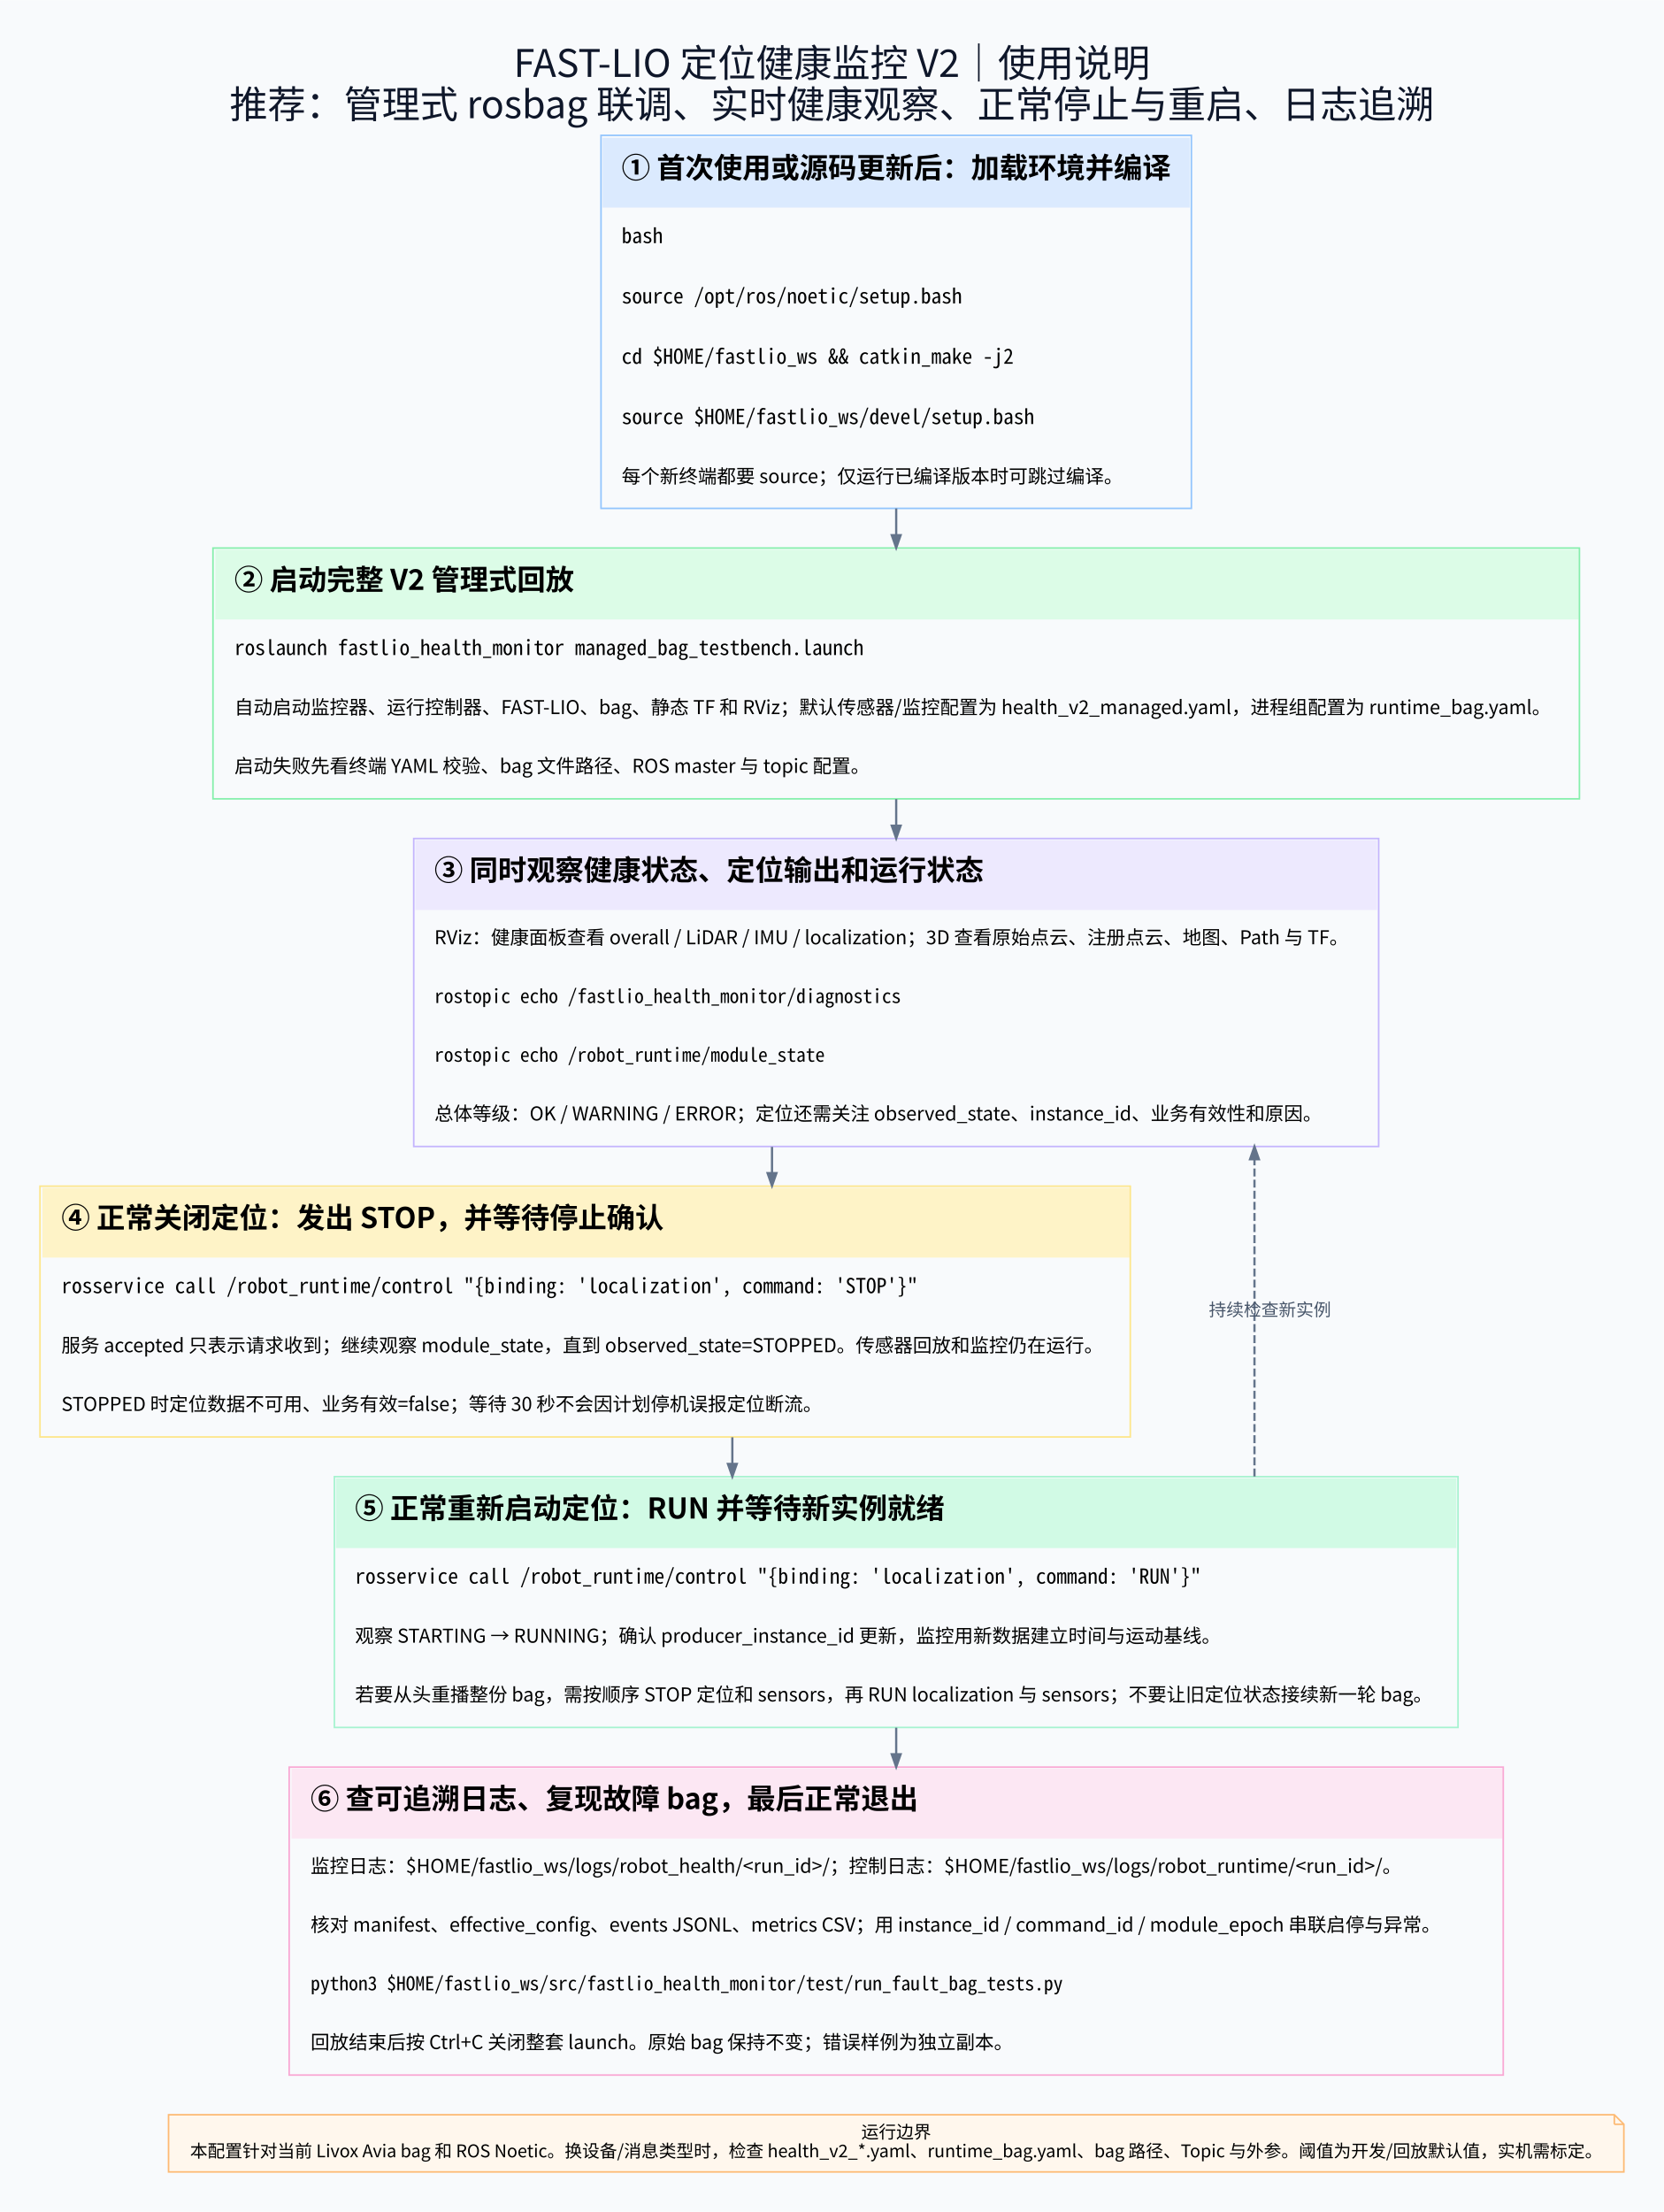
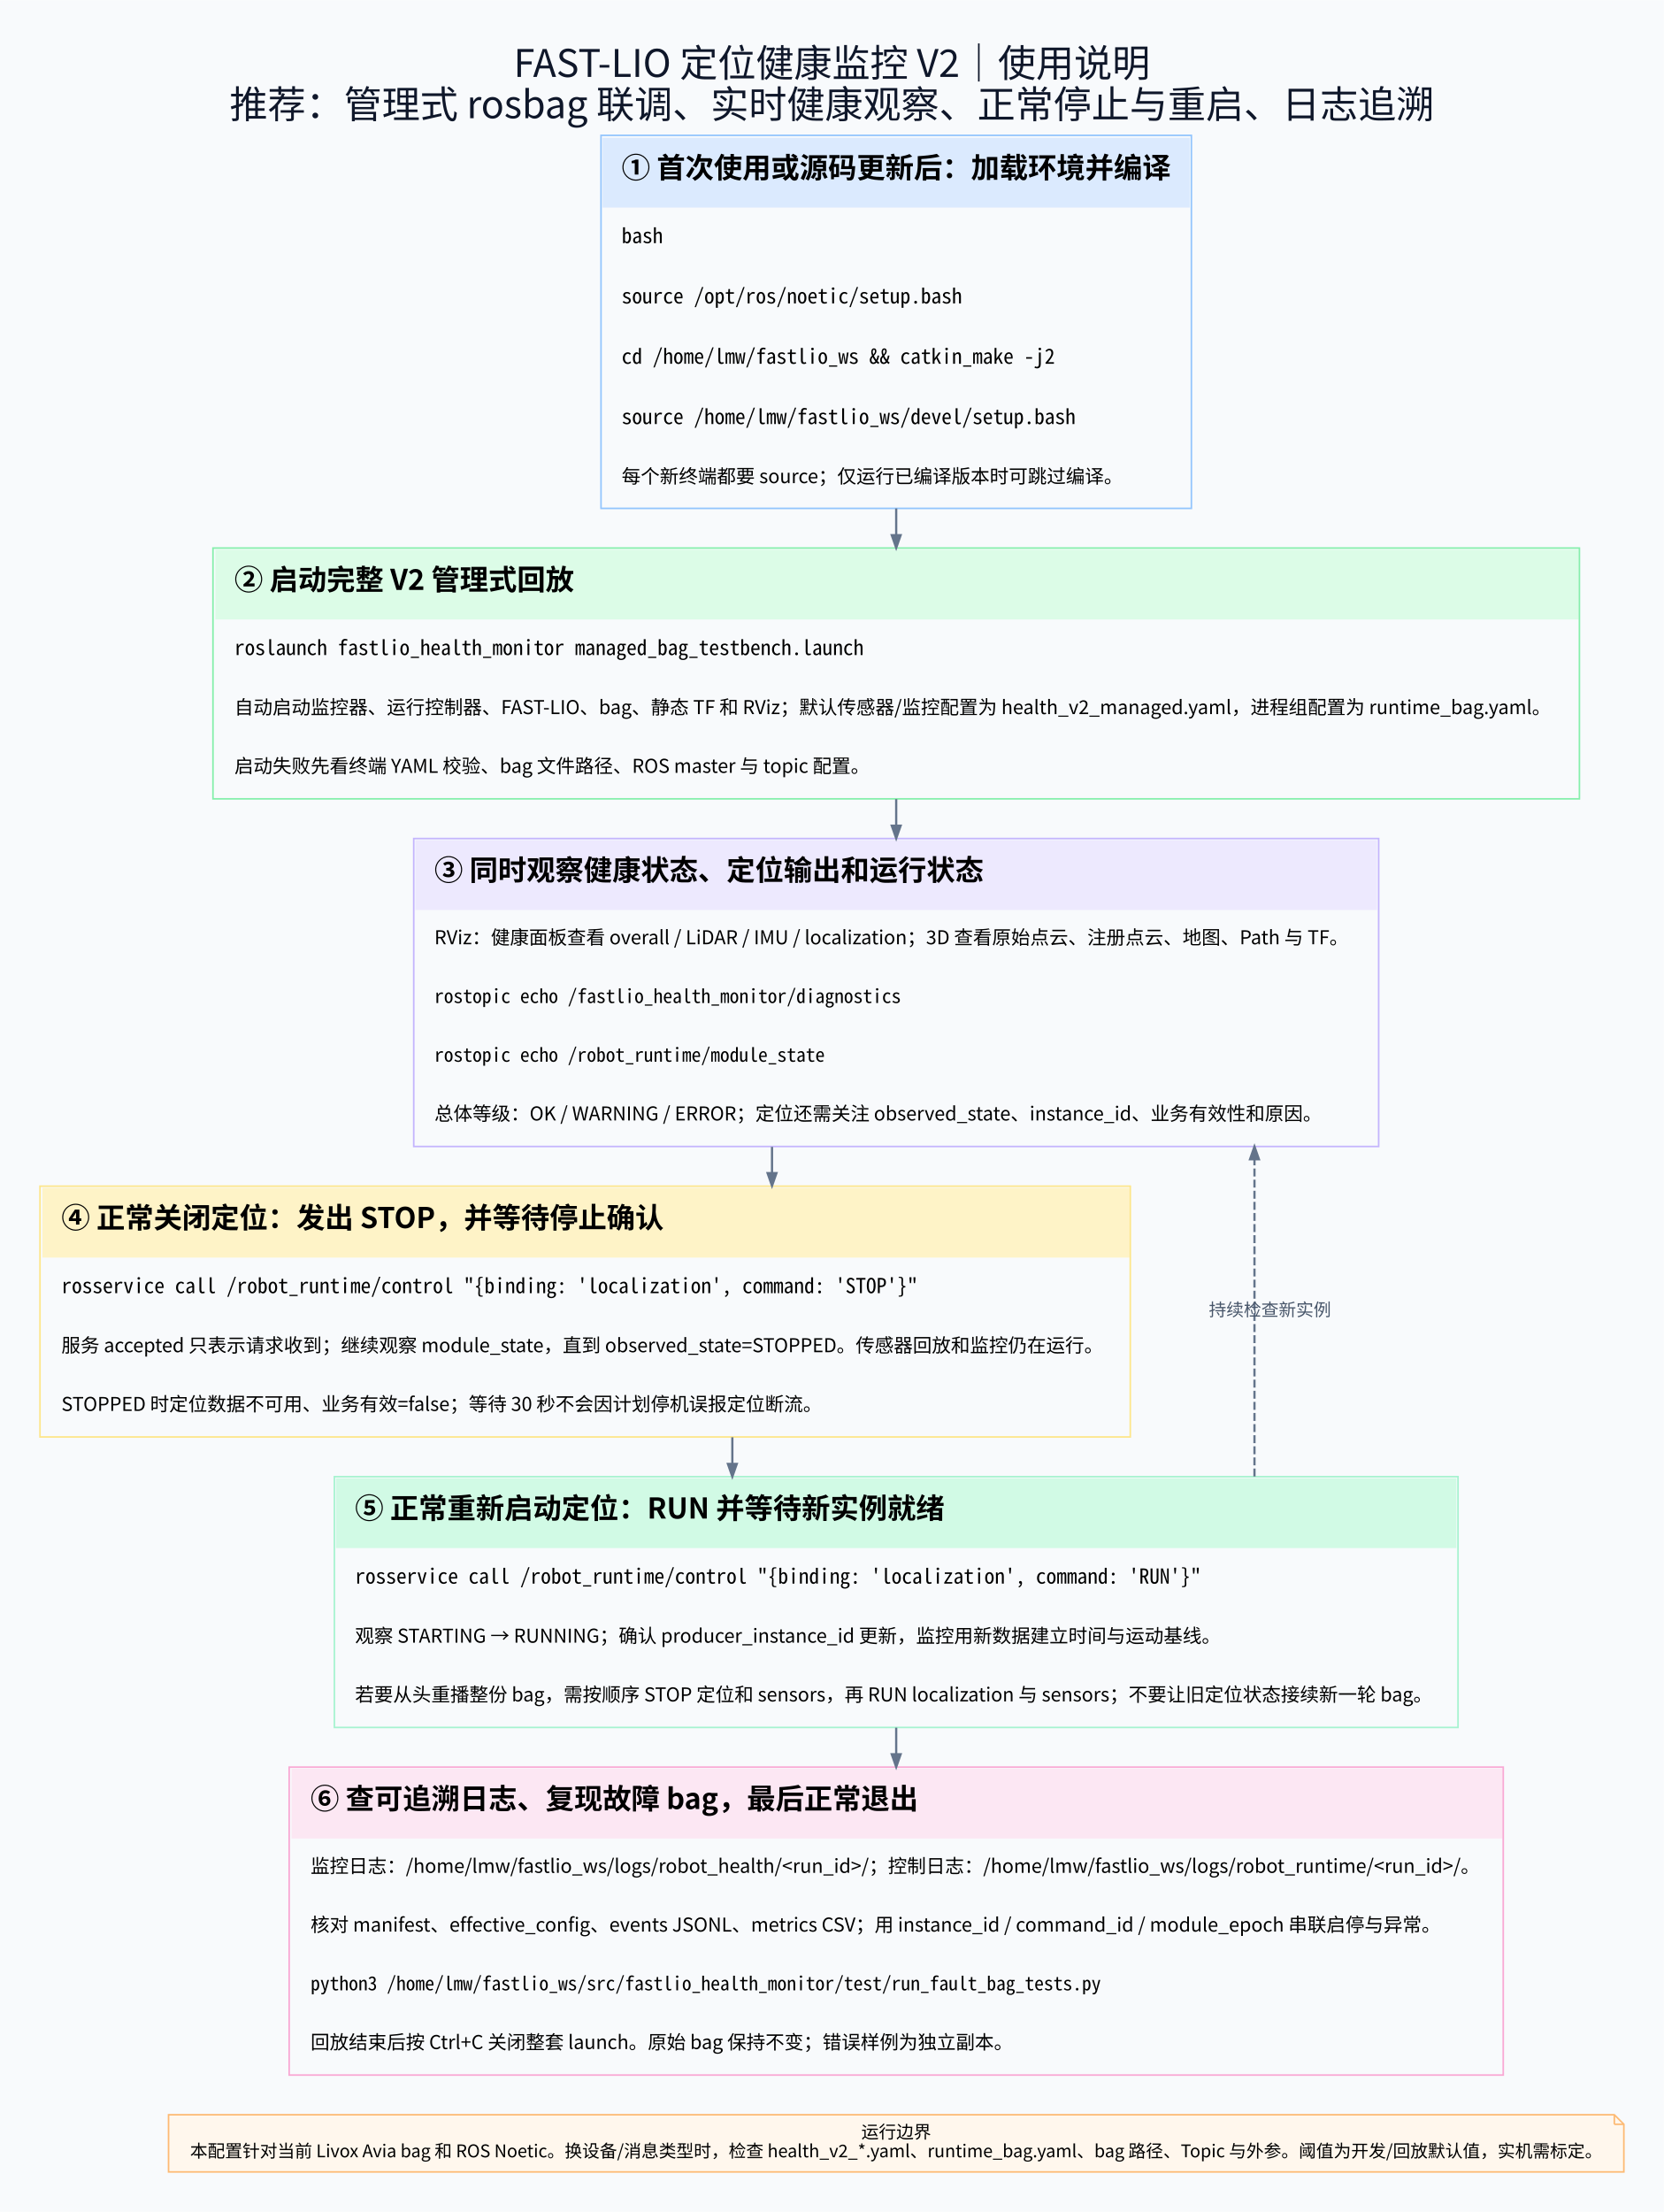
<svg xmlns="http://www.w3.org/2000/svg" width="1048pt" height="1393pt" viewBox="0.00 0.00 1048.40 1393.40">
  <g id="graph0" class="graph" transform="scale(1 1) rotate(0) translate(25.2 1368.2)">
    <polygon fill="#f8fafc" stroke="transparent" points="-25.2,25.2 -25.2,-1368.2 1023.2,-1368.2 1023.2,25.2 -25.2,25.2" />
    <text text-anchor="middle" x="499" y="-1319.8" font-family="Noto Sans CJK SC" font-size="24.00" fill="#0f172a">FAST-LIO 定位健康监控 V2｜使用说明</text>
    <text text-anchor="middle" x="499" y="-1293.8" font-family="Noto Sans CJK SC" font-size="24.00" fill="#0f172a">推荐：管理式 rosbag 联调、实时健康观察、正常停止与重启、日志追溯</text>
    <g id="node1" class="node">
      <polygon fill="#dbeafe" stroke="transparent" points="354.5,-1237.5 354.5,-1281.5 724.5,-1281.5 724.5,-1237.5 354.5,-1237.5" />
      <text text-anchor="start" x="366.5" y="-1256.1" font-family="Noto Sans CJK SC" font-weight="bold" font-size="18.00">① 首次使用或源码更新后：加载环境并编译</text>
      <text text-anchor="start" x="366.5" y="-1215.1" font-family="Noto Sans Mono CJK SC" font-size="13.00">bash</text>
      <text text-anchor="start" x="366.5" y="-1177.1" font-family="Noto Sans Mono CJK SC" font-size="13.00">source /opt/ros/noetic/setup.bash</text>
-       <text text-anchor="start" x="366.5" y="-1139.1" font-family="Noto Sans Mono CJK SC" font-size="13.00">cd $HOME/fastlio_ws &amp;&amp; catkin_make -j2</text>
-       <text text-anchor="start" x="366.5" y="-1101.1" font-family="Noto Sans Mono CJK SC" font-size="13.00">source $HOME/fastlio_ws/devel/setup.bash</text>
+       <text text-anchor="start" x="366.5" y="-1139.1" font-family="Noto Sans Mono CJK SC" font-size="13.00">cd /home/lmw/fastlio_ws &amp;&amp; catkin_make -j2</text>
+       <text text-anchor="start" x="366.5" y="-1101.1" font-family="Noto Sans Mono CJK SC" font-size="13.00">source /home/lmw/fastlio_ws/devel/setup.bash</text>
      <text text-anchor="start" x="366.5" y="-1063.9" font-family="Noto Sans CJK SC" font-size="12.00">每个新终端都要 source；仅运行已编译版本时可跳过编译。</text>
      <polygon fill="none" stroke="#93c5fd" points="353.5,-1048 353.5,-1283 725.5,-1283 725.5,-1048 353.5,-1048" />
    </g>
    <g id="node2" class="node">
      <polygon fill="#dcfce7" stroke="transparent" points="110.5,-978 110.5,-1022 969.5,-1022 969.5,-978 110.5,-978" />
      <text text-anchor="start" x="122.5" y="-996.6" font-family="Noto Sans CJK SC" font-weight="bold" font-size="18.00">② 启动完整 V2 管理式回放</text>
      <text text-anchor="start" x="122.5" y="-955.6" font-family="Noto Sans Mono CJK SC" font-size="13.00">roslaunch fastlio_health_monitor managed_bag_testbench.launch</text>
      <text text-anchor="start" x="122.5" y="-918.4" font-family="Noto Sans CJK SC" font-size="12.00">自动启动监控器、运行控制器、FAST-LIO、bag、静态 TF 和 RViz；默认传感器/监控配置为 health_v2_managed.yaml，进程组配置为 runtime_bag.yaml。</text>
      <text text-anchor="start" x="122.5" y="-881.4" font-family="Noto Sans CJK SC" font-size="12.00">启动失败先看终端 YAML 校验、bag 文件路径、ROS master 与 topic 配置。</text>
      <polygon fill="none" stroke="#86efac" points="109,-865 109,-1023 970,-1023 970,-865 109,-865" />
    </g>
    <g id="edge1" class="edge">
      <path fill="none" stroke="#64748b" stroke-width="1.4" d="M539.5,-1047.94C539.5,-1047.94 539.5,-1031.13 539.5,-1031.13" />
      <polygon fill="#64748b" stroke="#64748b" stroke-width="1.4" points="542.3,-1031.13 539.5,-1023.13 536.7,-1031.13 542.3,-1031.13" />
    </g>
    <g id="node3" class="node">
      <polygon fill="#ede9fe" stroke="transparent" points="236.5,-795 236.5,-839 842.5,-839 842.5,-795 236.5,-795" />
      <text text-anchor="start" x="248.5" y="-813.6" font-family="Noto Sans CJK SC" font-weight="bold" font-size="18.00">③ 同时观察健康状态、定位输出和运行状态</text>
      <text text-anchor="start" x="248.5" y="-773.4" font-family="Noto Sans CJK SC" font-size="12.00">RViz：健康面板查看 overall / LiDAR / IMU / localization；3D 查看原始点云、注册点云、地图、Path 与 TF。</text>
      <text text-anchor="start" x="248.5" y="-736.4" font-family="Noto Sans Mono CJK SC" font-size="12.00">rostopic echo /fastlio_health_monitor/diagnostics</text>
      <text text-anchor="start" x="248.5" y="-699.4" font-family="Noto Sans Mono CJK SC" font-size="12.00">rostopic echo /robot_runtime/module_state</text>
      <text text-anchor="start" x="248.5" y="-662.4" font-family="Noto Sans CJK SC" font-size="12.00">总体等级：OK / WARNING / ERROR；定位还需关注 observed_state、instance_id、业务有效性和原因。</text>
      <polygon fill="none" stroke="#c4b5fd" points="235.5,-646 235.5,-840 843.5,-840 843.5,-646 235.5,-646" />
    </g>
    <g id="edge2" class="edge">
      <path fill="none" stroke="#64748b" stroke-width="1.4" d="M539.5,-864.85C539.5,-864.85 539.5,-848.1 539.5,-848.1" />
      <polygon fill="#64748b" stroke="#64748b" stroke-width="1.4" points="542.3,-848.1 539.5,-840.1 536.7,-848.1 542.3,-848.1" />
    </g>
    <g id="node4" class="node">
      <polygon fill="#fef3c7" stroke="transparent" points="1.5,-576 1.5,-620 686.5,-620 686.5,-576 1.5,-576" />
      <text text-anchor="start" x="13.5" y="-594.6" font-family="Noto Sans CJK SC" font-weight="bold" font-size="18.00">④ 正常关闭定位：发出 STOP，并等待停止确认</text>
      <text text-anchor="start" x="13.5" y="-553.6" font-family="Noto Sans Mono CJK SC" font-size="13.00">rosservice call /robot_runtime/control "{binding: 'localization', command: 'STOP'}"</text>
      <text text-anchor="start" x="13.5" y="-516.4" font-family="Noto Sans CJK SC" font-size="12.00">服务 accepted 只表示请求收到；继续观察 module_state，直到 observed_state=STOPPED。传感器回放和监控仍在运行。</text>
      <text text-anchor="start" x="13.5" y="-479.4" font-family="Noto Sans CJK SC" font-size="12.00">STOPPED 时定位数据不可用、业务有效=false；等待 30 秒不会因计划停机误报定位断流。</text>
      <polygon fill="none" stroke="#fde68a" points="0,-463 0,-621 687,-621 687,-463 0,-463" />
    </g>
    <g id="edge3" class="edge">
      <path fill="none" stroke="#64748b" stroke-width="1.4" d="M461.25,-645.74C461.25,-645.74 461.25,-629.22 461.25,-629.22" />
      <polygon fill="#64748b" stroke="#64748b" stroke-width="1.4" points="464.05,-629.22 461.25,-621.22 458.45,-629.22 464.05,-629.22" />
    </g>
    <g id="node5" class="node">
      <polygon fill="#d1fae5" stroke="transparent" points="186.5,-393 186.5,-437 892.5,-437 892.5,-393 186.5,-393" />
      <text text-anchor="start" x="198.5" y="-411.6" font-family="Noto Sans CJK SC" font-weight="bold" font-size="18.00">⑤ 正常重新启动定位：RUN 并等待新实例就绪</text>
      <text text-anchor="start" x="198.5" y="-370.6" font-family="Noto Sans Mono CJK SC" font-size="13.00">rosservice call /robot_runtime/control "{binding: 'localization', command: 'RUN'}"</text>
      <text text-anchor="start" x="198.5" y="-333.4" font-family="Noto Sans CJK SC" font-size="12.00">观察 STARTING → RUNNING；确认 producer_instance_id 更新，监控用新数据建立时间与运动基线。</text>
      <text text-anchor="start" x="198.5" y="-296.4" font-family="Noto Sans CJK SC" font-size="12.00">若要从头重播整份 bag，需按顺序 STOP 定位和 sensors，再 RUN localization 与 sensors；不要让旧定位状态接续新一轮 bag。</text>
      <polygon fill="none" stroke="#a7f3d0" points="185.5,-280 185.5,-438 893.5,-438 893.5,-280 185.5,-280" />
    </g>
    <g id="edge4" class="edge">
      <path fill="none" stroke="#64748b" stroke-width="1.4" d="M436.25,-462.8C436.25,-462.8 436.25,-446.03 436.25,-446.03" />
      <polygon fill="#64748b" stroke="#64748b" stroke-width="1.4" points="439.05,-446.03 436.25,-438.03 433.45,-446.03 439.05,-446.03" />
    </g>
    <g id="edge6" class="edge">
      <path fill="none" stroke="#64748b" stroke-width="1.4" stroke-dasharray="5,2" d="M765.25,-438.1C765.25,-438.1 765.25,-637.95 765.25,-637.95" />
      <polygon fill="#64748b" stroke="#64748b" stroke-width="1.4" points="762.45,-637.95 765.25,-645.95 768.05,-637.95 762.45,-637.95" />
      <text text-anchor="middle" x="775" y="-539.2" font-family="Noto Sans CJK SC" font-size="11.00" fill="#475569">持续检查新实例</text>
    </g>
    <g id="node6" class="node">
      <polygon fill="#fce7f3" stroke="transparent" points="158.5,-210 158.5,-254 921.5,-254 921.5,-210 158.5,-210" />
      <text text-anchor="start" x="170.5" y="-228.6" font-family="Noto Sans CJK SC" font-weight="bold" font-size="18.00">⑥ 查可追溯日志、复现故障 bag，最后正常退出</text>
-       <text text-anchor="start" x="170.5" y="-188.4" font-family="Noto Sans CJK SC" font-size="12.00">监控日志：$HOME/fastlio_ws/logs/robot_health/&lt;run_id&gt;/；控制日志：$HOME/fastlio_ws/logs/robot_runtime/&lt;run_id&gt;/。</text>
+       <text text-anchor="start" x="170.5" y="-188.4" font-family="Noto Sans CJK SC" font-size="12.00">监控日志：/home/lmw/fastlio_ws/logs/robot_health/&lt;run_id&gt;/；控制日志：/home/lmw/fastlio_ws/logs/robot_runtime/&lt;run_id&gt;/。</text>
      <text text-anchor="start" x="170.5" y="-151.4" font-family="Noto Sans CJK SC" font-size="12.00">核对 manifest、effective_config、events JSONL、metrics CSV；用 instance_id / command_id / module_epoch 串联启停与异常。</text>
-       <text text-anchor="start" x="170.5" y="-114.4" font-family="Noto Sans Mono CJK SC" font-size="12.00">python3 $HOME/fastlio_ws/src/fastlio_health_monitor/test/run_fault_bag_tests.py</text>
+       <text text-anchor="start" x="170.5" y="-114.4" font-family="Noto Sans Mono CJK SC" font-size="12.00">python3 /home/lmw/fastlio_ws/src/fastlio_health_monitor/test/run_fault_bag_tests.py</text>
      <text text-anchor="start" x="170.5" y="-77.4" font-family="Noto Sans CJK SC" font-size="12.00">回放结束后按 Ctrl+C 关闭整套 launch。原始 bag 保持不变；错误样例为独立副本。</text>
      <polygon fill="none" stroke="#f9a8d4" points="157,-61 157,-255 922,-255 922,-61 157,-61" />
    </g>
    <g id="edge5" class="edge">
      <path fill="none" stroke="#64748b" stroke-width="1.4" d="M539.5,-279.85C539.5,-279.85 539.5,-263.1 539.5,-263.1" />
      <polygon fill="#64748b" stroke="#64748b" stroke-width="1.4" points="542.3,-263.1 539.5,-255.1 536.7,-263.1 542.3,-263.1" />
    </g>
    <g id="node7" class="node">
      <polygon fill="#fff7ed" stroke="#fdba74" points="992,-36 81,-36 81,0 998,0 998,-30 992,-36" />
      <polyline fill="none" stroke="#fdba74" points="992,-36 992,-30 " />
      <polyline fill="none" stroke="#fdba74" points="998,-30 992,-30 " />
      <text text-anchor="middle" x="539.5" y="-21.2" font-family="Noto Sans CJK SC" font-size="11.00">运行边界</text>
      <text text-anchor="middle" x="539.5" y="-9.2" font-family="Noto Sans CJK SC" font-size="11.00">本配置针对当前 Livox Avia bag 和 ROS Noetic。换设备/消息类型时，检查 health_v2_*.yaml、runtime_bag.yaml、bag 路径、Topic 与外参。阈值为开发/回放默认值，实机需标定。</text>
    </g>
  </g>
</svg>
